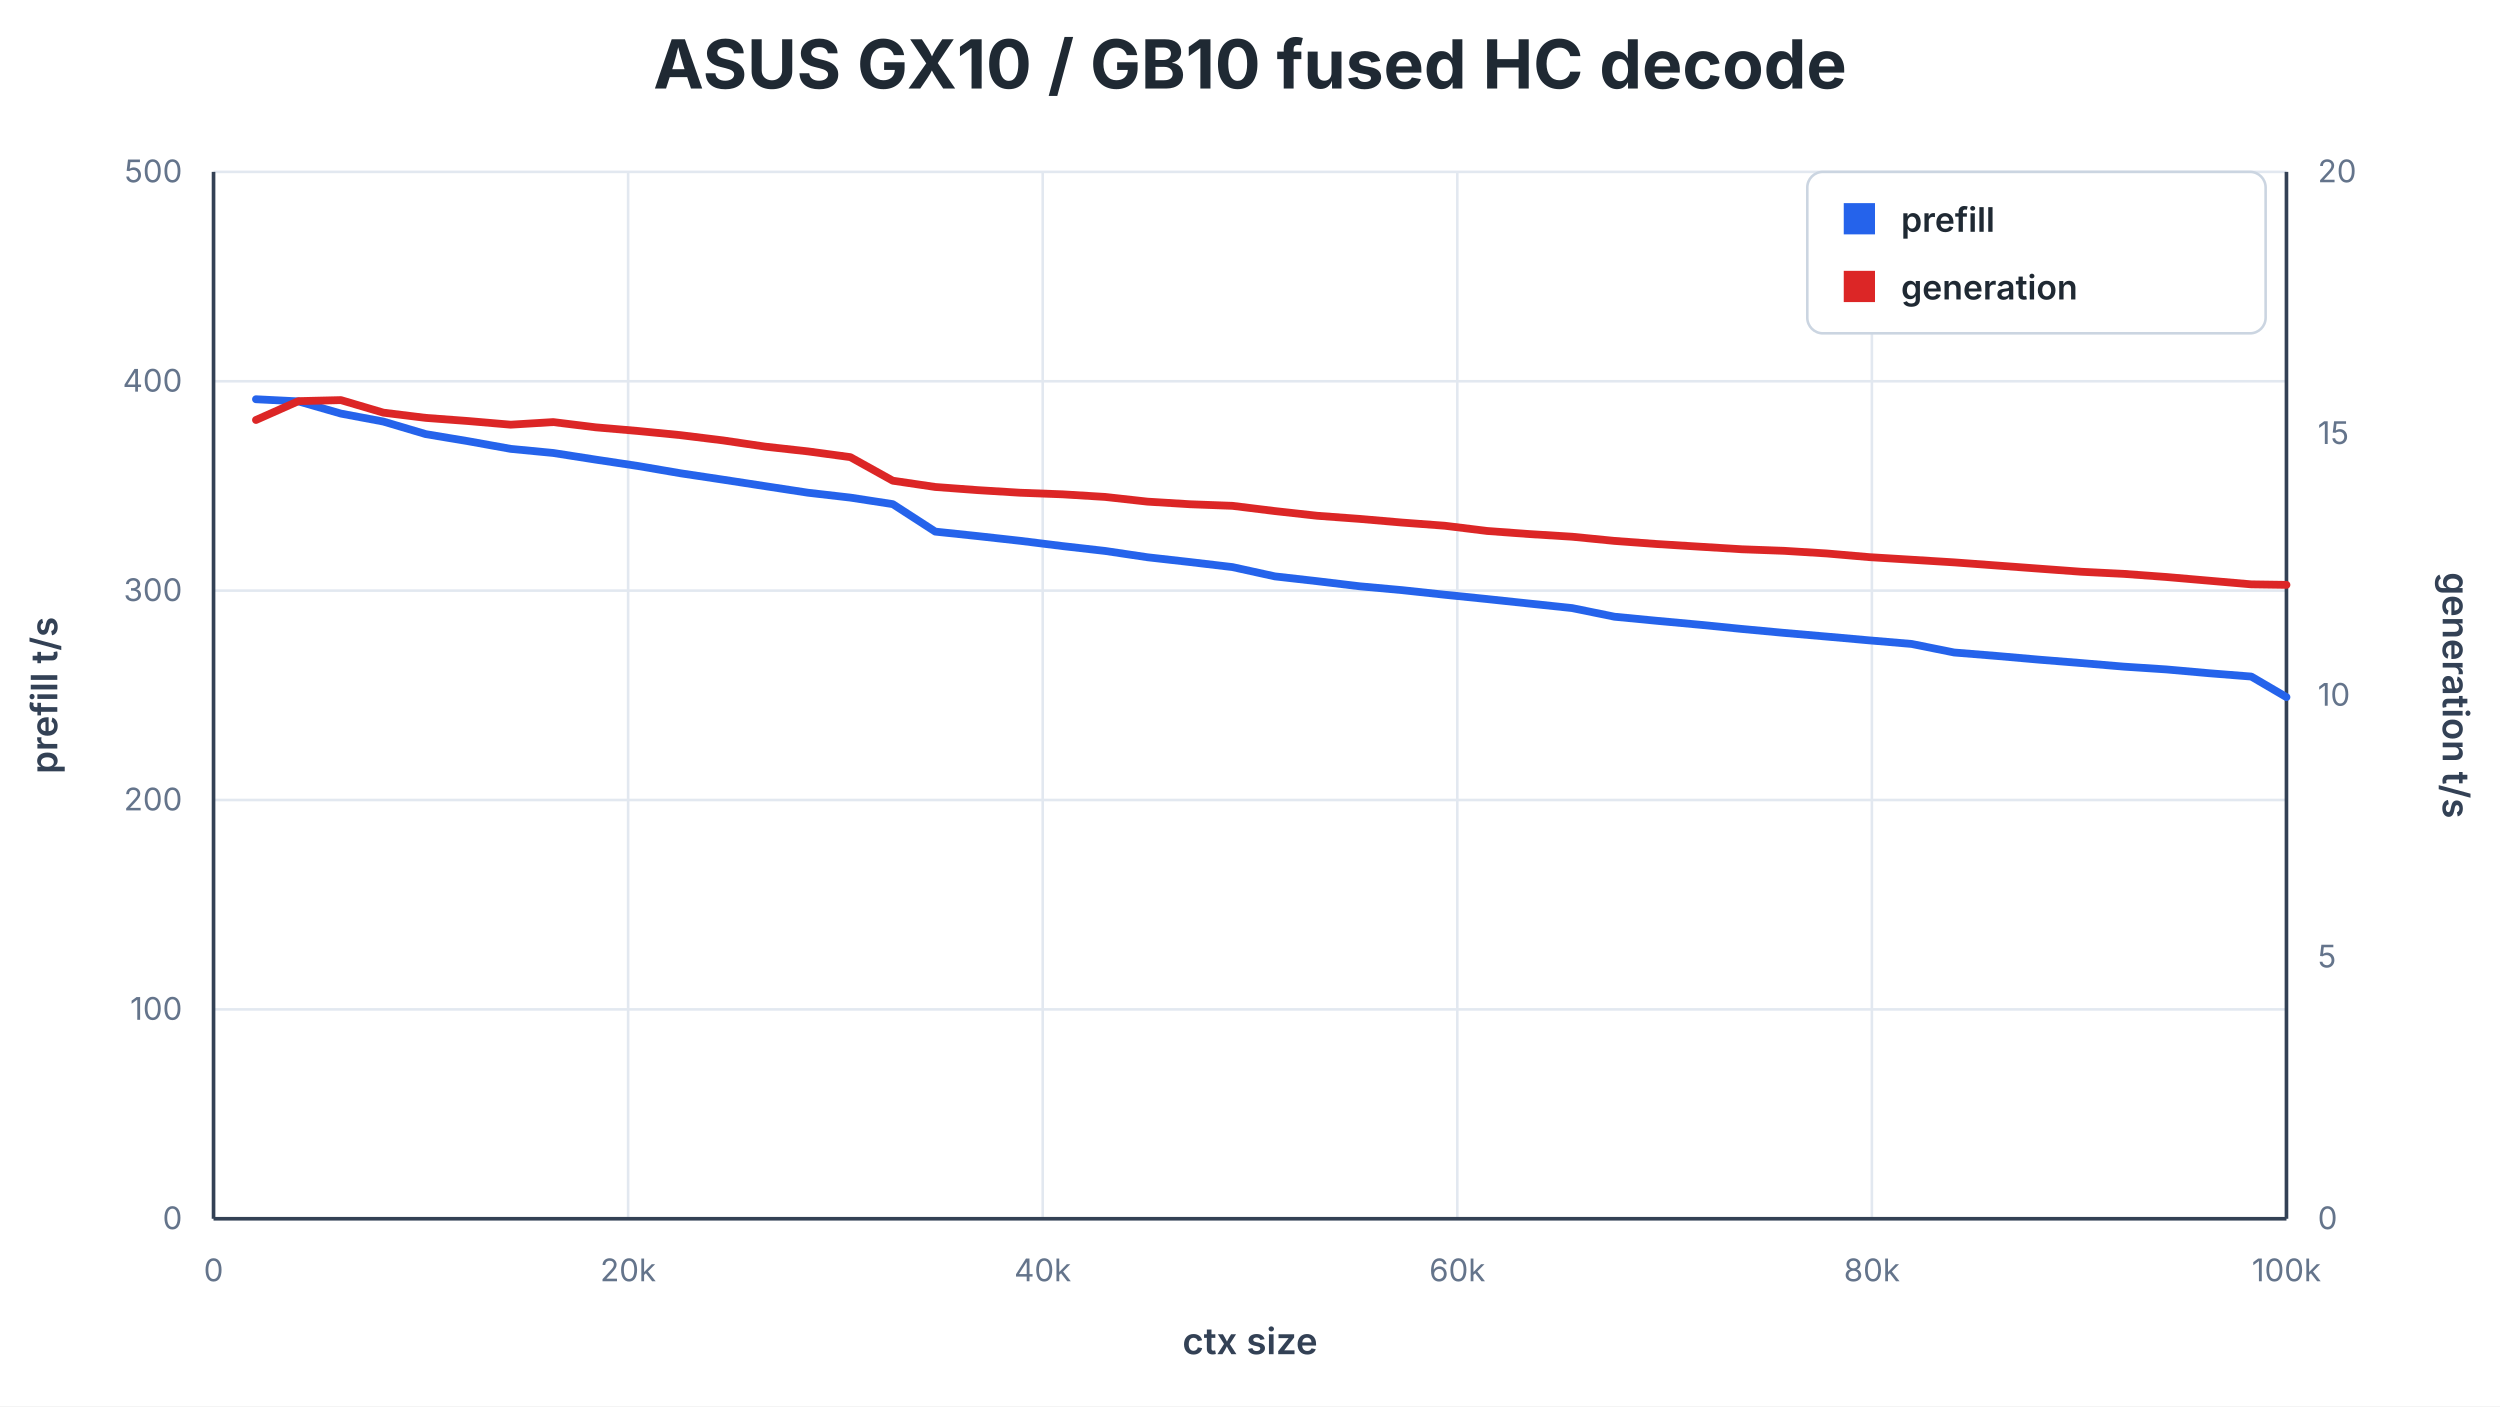
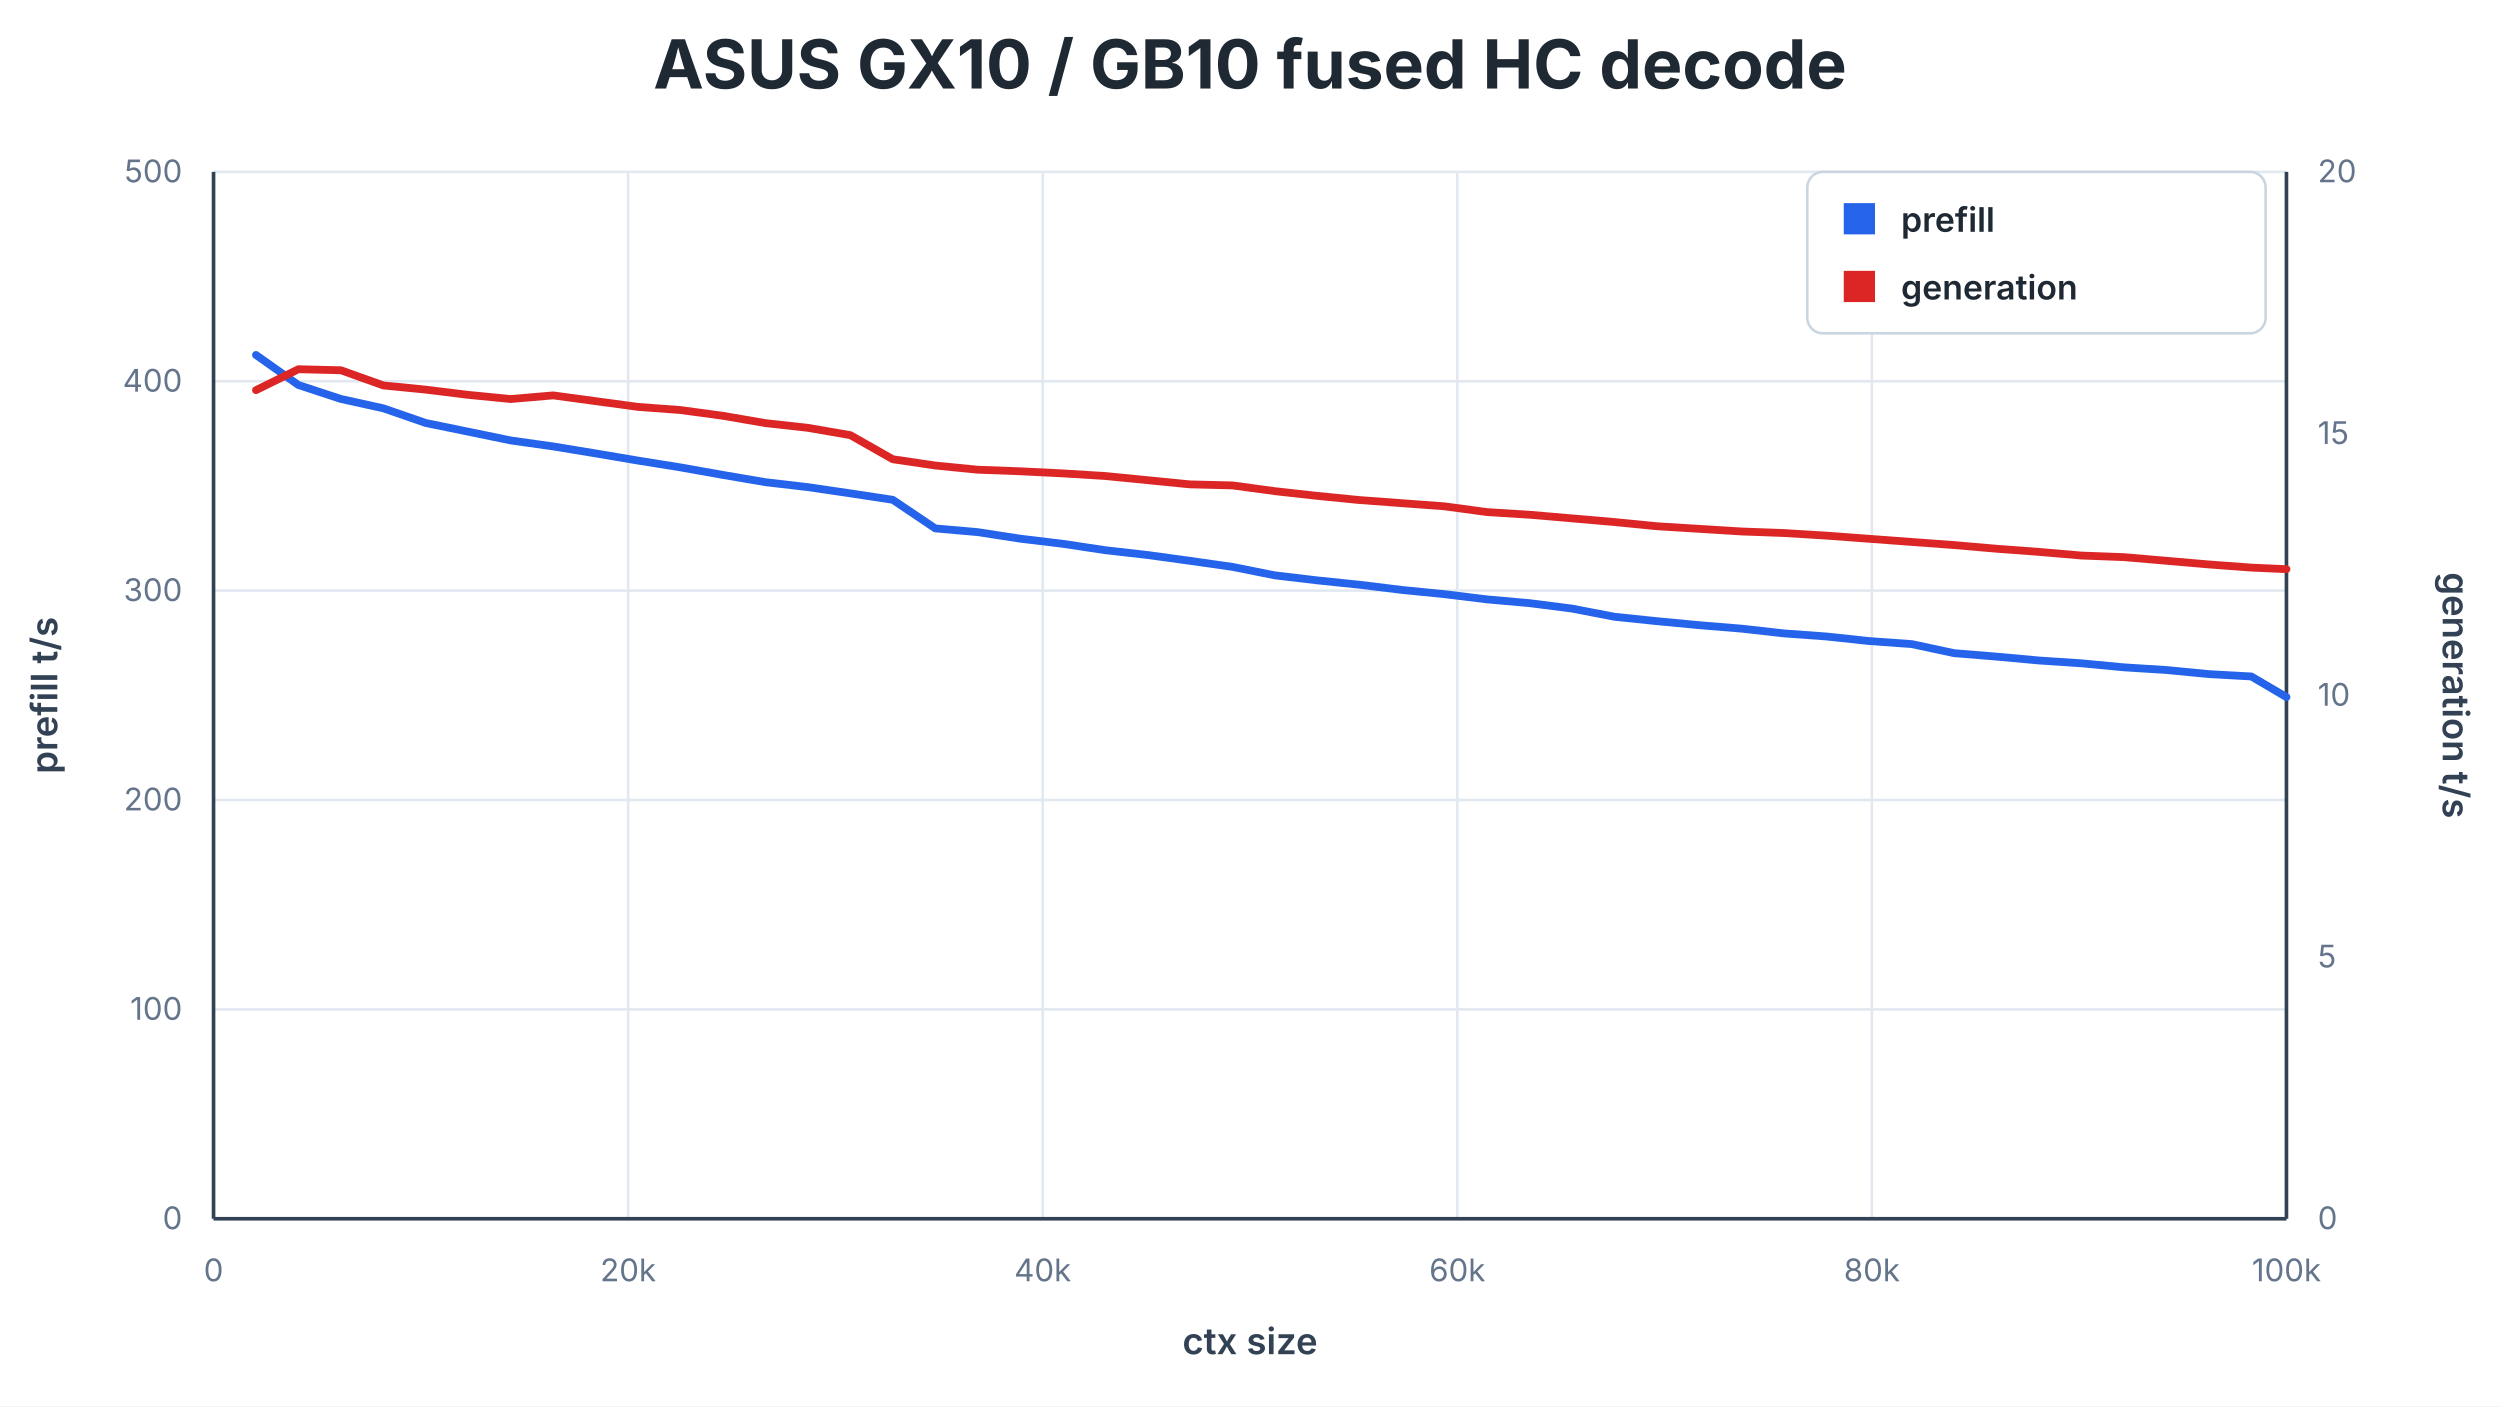
<svg xmlns="http://www.w3.org/2000/svg" width="960" height="540" viewBox="0 0 960 540">
  <style>
text { font-family: -apple-system, BlinkMacSystemFont, 'Segoe UI', sans-serif; }
.title { font-size: 26px; font-weight: 700; fill: #1f2933; }
.axis-label { font-size: 14px; font-weight: 600; fill: #334155; }
.tick { font-size: 12px; fill: #64748b; }
.legend { font-size: 13px; font-weight: 600; fill: #1f2933; }
</style>
  <rect width="960" height="540" fill="#ffffff" />
  <text class="title" x="480.0" y="34" text-anchor="middle">ASUS GX10 / GB10 fused HC decode</text>
  <line x1="82" y1="468.00" x2="878" y2="468.00" stroke="#e2e8f0" stroke-width="1" />
  <text class="tick" x="70" y="472.00" text-anchor="end">0</text>
  <line x1="82" y1="387.60" x2="878" y2="387.60" stroke="#e2e8f0" stroke-width="1" />
  <text class="tick" x="70" y="391.60" text-anchor="end">100</text>
  <line x1="82" y1="307.20" x2="878" y2="307.20" stroke="#e2e8f0" stroke-width="1" />
  <text class="tick" x="70" y="311.20" text-anchor="end">200</text>
  <line x1="82" y1="226.80" x2="878" y2="226.80" stroke="#e2e8f0" stroke-width="1" />
  <text class="tick" x="70" y="230.80" text-anchor="end">300</text>
  <line x1="82" y1="146.40" x2="878" y2="146.40" stroke="#e2e8f0" stroke-width="1" />
  <text class="tick" x="70" y="150.40" text-anchor="end">400</text>
  <line x1="82" y1="66.00" x2="878" y2="66.00" stroke="#e2e8f0" stroke-width="1" />
  <text class="tick" x="70" y="70.00" text-anchor="end">500</text>
  <text class="tick" x="890" y="472.00" text-anchor="start">0</text>
  <text class="tick" x="890" y="371.50" text-anchor="start">5</text>
  <text class="tick" x="890" y="271.00" text-anchor="start">10</text>
  <text class="tick" x="890" y="170.50" text-anchor="start">15</text>
  <text class="tick" x="890" y="70.00" text-anchor="start">20</text>
  <line x1="82.00" y1="66" x2="82.00" y2="468" stroke="#e2e8f0" stroke-width="1" />
  <text class="tick" x="82.00" y="492" text-anchor="middle">0</text>
  <line x1="241.20" y1="66" x2="241.20" y2="468" stroke="#e2e8f0" stroke-width="1" />
  <text class="tick" x="241.20" y="492" text-anchor="middle">20k</text>
  <line x1="400.40" y1="66" x2="400.40" y2="468" stroke="#e2e8f0" stroke-width="1" />
  <text class="tick" x="400.40" y="492" text-anchor="middle">40k</text>
  <line x1="559.60" y1="66" x2="559.60" y2="468" stroke="#e2e8f0" stroke-width="1" />
  <text class="tick" x="559.60" y="492" text-anchor="middle">60k</text>
  <line x1="718.80" y1="66" x2="718.80" y2="468" stroke="#e2e8f0" stroke-width="1" />
  <text class="tick" x="718.80" y="492" text-anchor="middle">80k</text>
  <line x1="878.00" y1="66" x2="878.00" y2="468" stroke="#e2e8f0" stroke-width="1" />
  <text class="tick" x="878.00" y="492" text-anchor="middle">100k</text>
  <line x1="82" y1="66" x2="82" y2="468" stroke="#334155" stroke-width="1.4" />
  <line x1="878" y1="66" x2="878" y2="468" stroke="#334155" stroke-width="1.4" />
  <line x1="82" y1="468" x2="878" y2="468" stroke="#334155" stroke-width="1.4" />
  <text class="axis-label" x="480.0" y="520" text-anchor="middle">ctx size</text>
  <text class="axis-label" x="22" y="267.0" text-anchor="middle" transform="rotate(-90 22 267.0)">prefill t/s</text>
  <text class="axis-label" x="938" y="267.0" text-anchor="middle" transform="rotate(90 938 267.0)">generation t/s</text>
-   <polyline fill="none" stroke="#2563eb" stroke-width="3" stroke-linecap="round" stroke-linejoin="round" points="98.30,153.31 114.60,154.13 130.91,158.82 147.21,161.88 163.51,166.71 179.81,169.43 196.11,172.37 212.42,173.94 228.72,176.49 245.02,178.95 261.32,181.74 277.62,184.19 293.93,186.70 310.23,189.20 326.53,191.08 342.83,193.59 359.14,204.14 375.44,205.86 391.74,207.67 408.04,209.70 424.34,211.56 440.65,213.99 456.95,215.83 473.25,217.76 489.55,221.33 505.85,223.18 522.16,225.14 538.46,226.62 554.76,228.38 571.06,230.04 587.36,231.78 603.67,233.50 619.97,236.82 636.27,238.39 652.57,239.89 668.87,241.52 685.18,243.04 701.48,244.45 717.78,245.90 734.08,247.28 750.39,250.56 766.69,251.88 782.99,253.31 799.29,254.62 815.59,255.99 831.90,257.06 848.20,258.51 864.50,259.80 878.00,267.70" />
-   <polyline fill="none" stroke="#dc2626" stroke-width="3" stroke-linecap="round" stroke-linejoin="round" points="98.30,161.27 114.60,154.04 130.91,153.64 147.21,158.46 163.51,160.47 179.81,161.68 196.11,163.08 212.42,162.08 228.72,164.09 245.02,165.50 261.32,167.10 277.62,169.11 293.93,171.52 310.23,173.33 326.53,175.54 342.83,184.59 359.14,187.00 375.44,188.21 391.74,189.21 408.04,189.82 424.34,190.82 440.65,192.63 456.95,193.63 473.25,194.24 489.55,196.25 505.85,198.06 522.16,199.26 538.46,200.67 554.76,201.88 571.06,203.89 587.36,205.09 603.67,206.10 619.97,207.71 636.27,208.91 652.57,209.92 668.87,210.92 685.18,211.52 701.48,212.53 717.78,213.94 734.08,214.94 750.39,215.95 766.69,217.15 782.99,218.36 799.29,219.56 815.59,220.37 831.90,221.57 848.20,222.98 864.50,224.39 878.00,224.59" />
+   <polyline fill="none" stroke="#2563eb" stroke-width="3" stroke-linecap="round" stroke-linejoin="round" points="98.30,136.30 114.60,147.85 130.91,153.21 147.21,156.80 163.51,162.44 179.81,165.77 196.11,169.13 212.42,171.43 228.72,174.11 245.02,176.87 261.32,179.48 277.62,182.38 293.93,185.16 310.23,187.06 326.53,189.45 342.83,191.93 359.14,202.91 375.44,204.34 391.74,206.85 408.04,208.81 424.34,211.27 440.65,213.12 456.95,215.36 473.25,217.68 489.55,220.94 505.85,222.87 522.16,224.55 538.46,226.55 554.76,228.17 571.06,230.17 587.36,231.61 603.67,233.70 619.97,236.84 636.27,238.53 652.57,240.08 668.87,241.41 685.18,243.24 701.48,244.42 717.78,246.17 734.08,247.33 750.39,250.82 766.69,252.14 782.99,253.63 799.29,254.71 815.59,256.26 831.90,257.28 848.20,258.86 864.50,259.76 878.00,267.69" />
+   <polyline fill="none" stroke="#dc2626" stroke-width="3" stroke-linecap="round" stroke-linejoin="round" points="98.30,149.82 114.60,141.78 130.91,142.18 147.21,148.01 163.51,149.62 179.81,151.63 196.11,153.23 212.42,151.83 228.72,154.04 245.02,156.25 261.32,157.46 277.62,159.67 293.93,162.48 310.23,164.29 326.53,167.10 342.83,176.35 359.14,178.76 375.44,180.37 391.74,180.97 408.04,181.78 424.34,182.78 440.65,184.39 456.95,186.00 473.25,186.40 489.55,188.61 505.85,190.42 522.16,192.03 538.46,193.23 554.76,194.44 571.06,196.65 587.36,197.66 603.67,199.06 619.97,200.47 636.27,202.08 652.57,203.08 668.87,204.09 685.18,204.69 701.48,205.69 717.78,206.90 734.08,208.11 750.39,209.31 766.69,210.72 782.99,211.93 799.29,213.33 815.59,213.94 831.90,215.34 848.20,216.75 864.50,217.96 878.00,218.56" />
  <rect x="694" y="66" width="176" height="62" rx="6" fill="#ffffff" stroke="#cbd5e1" />
  <rect x="708" y="78" width="12" height="12" fill="#2563eb" />
  <text class="legend" x="730" y="89">prefill</text>
  <rect x="708" y="104" width="12" height="12" fill="#dc2626" />
  <text class="legend" x="730" y="115">generation</text>
</svg>
